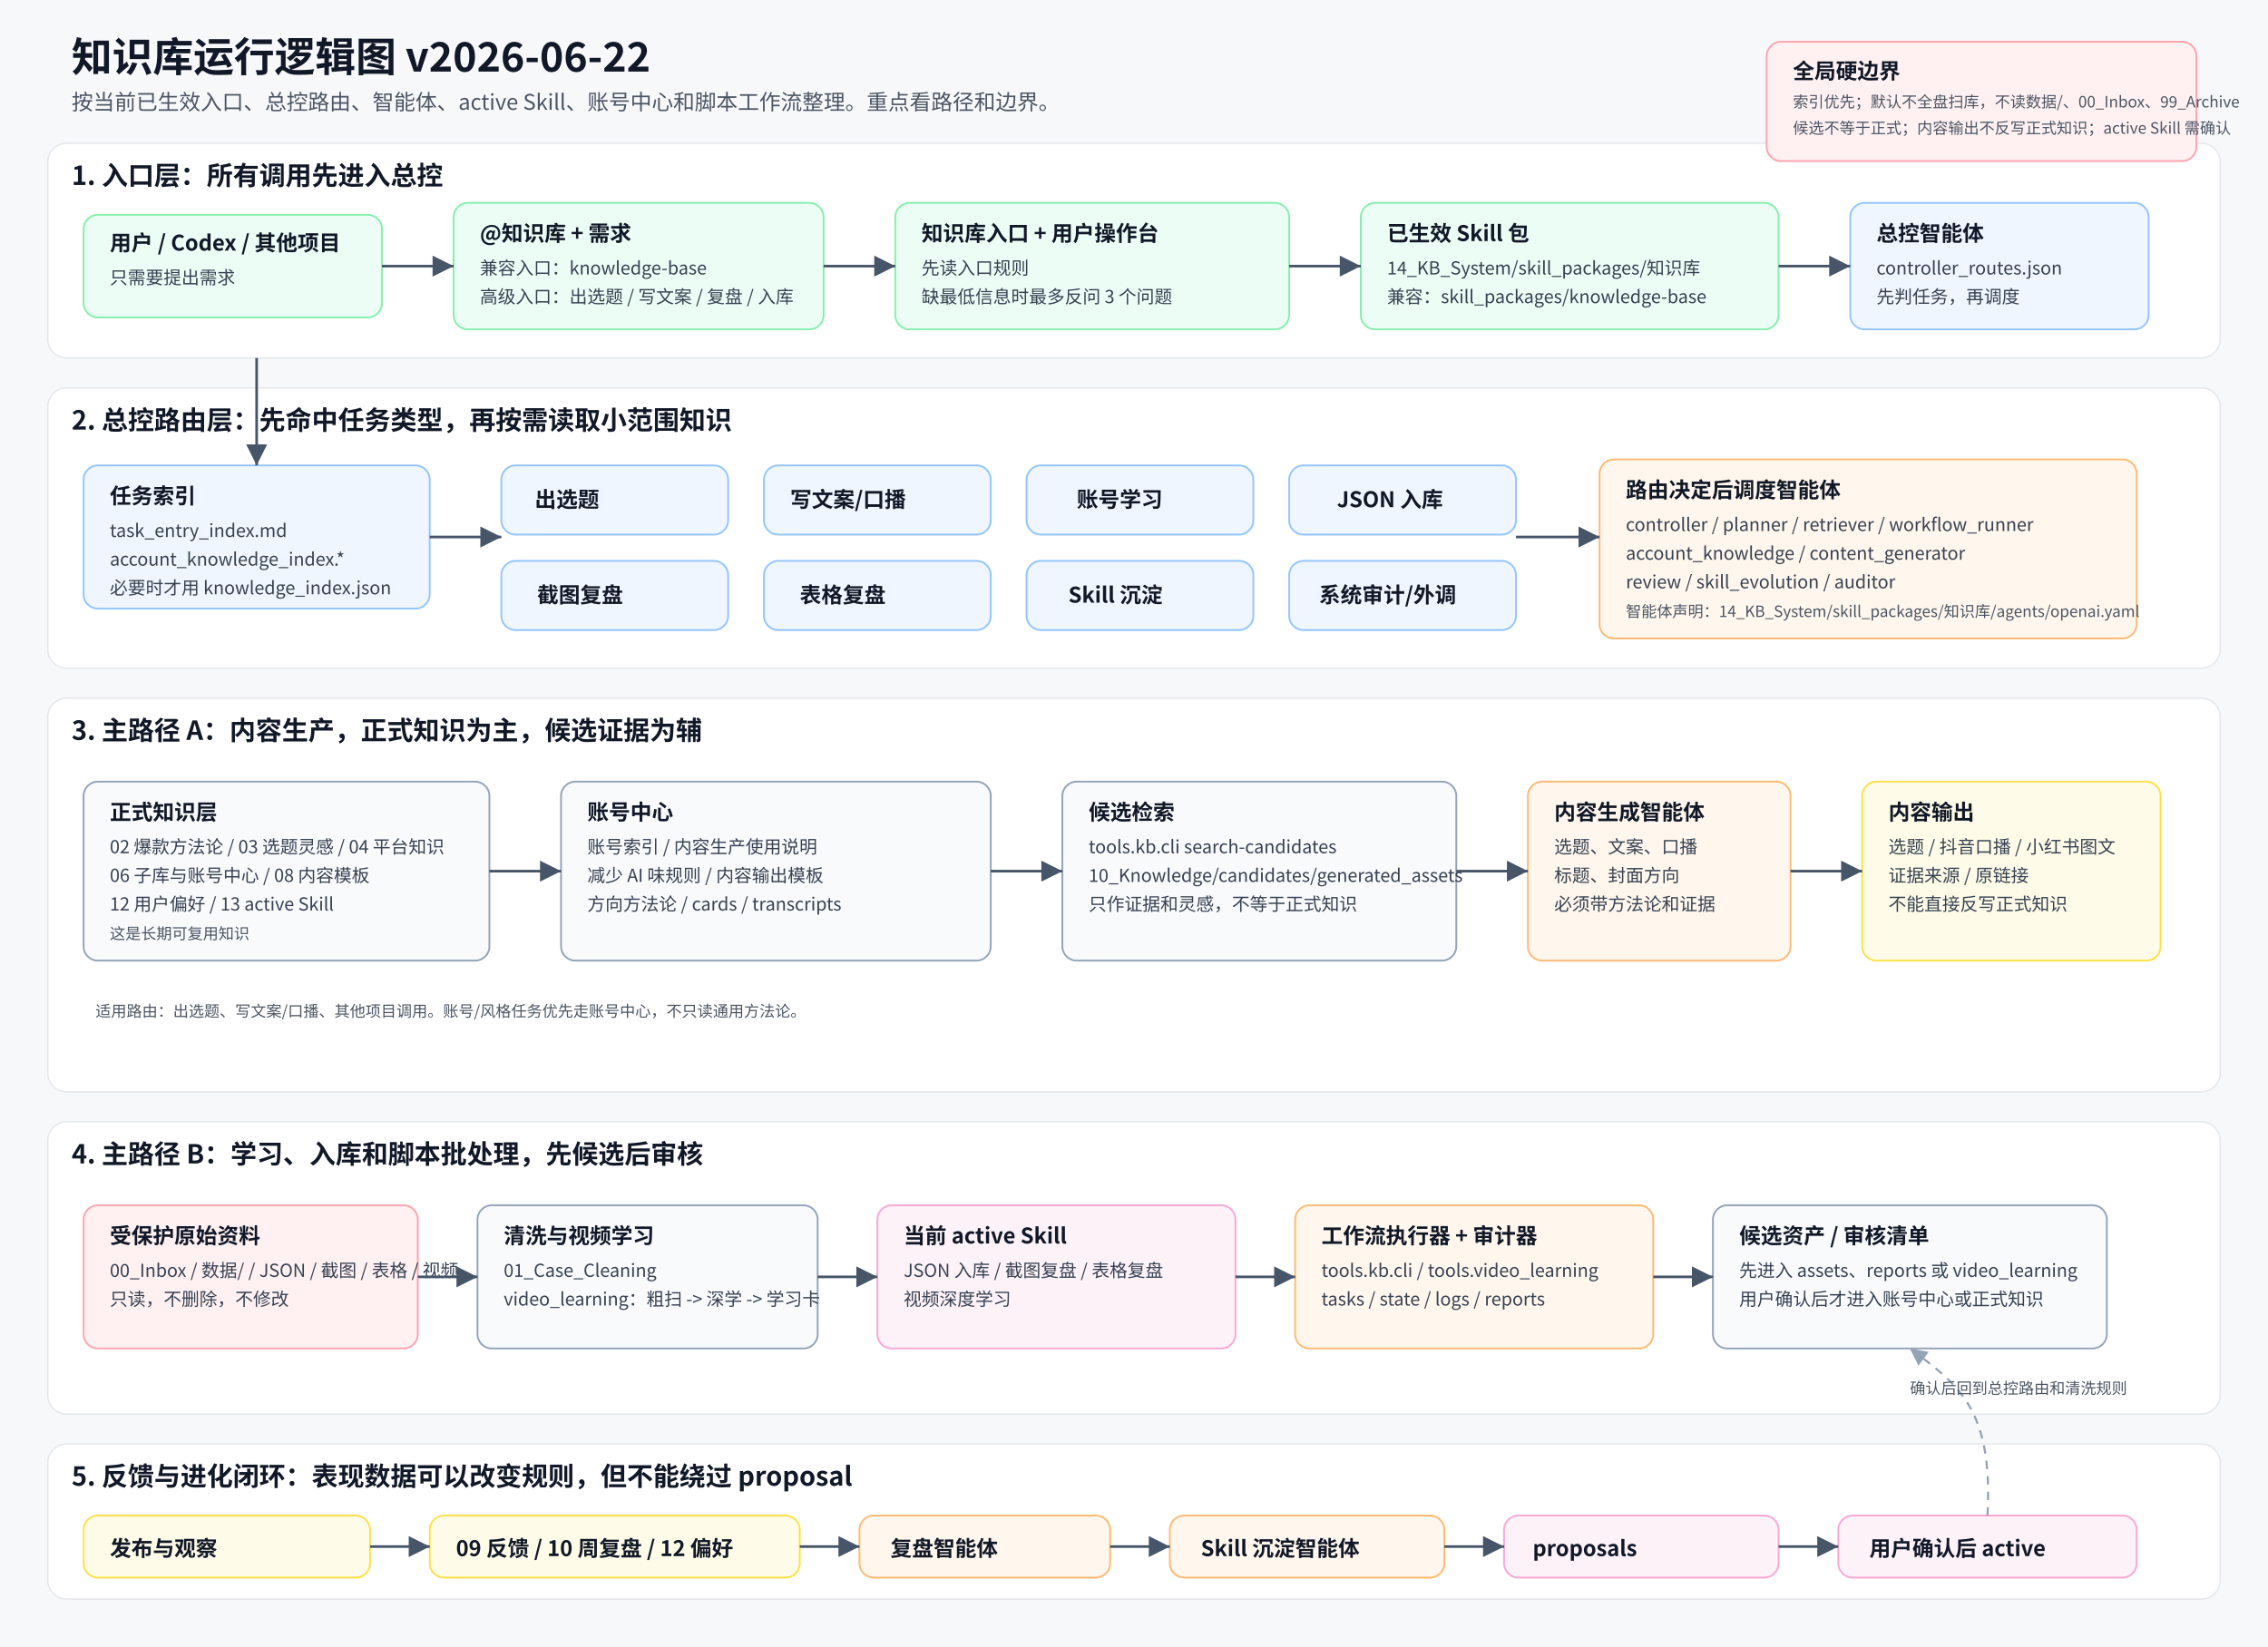
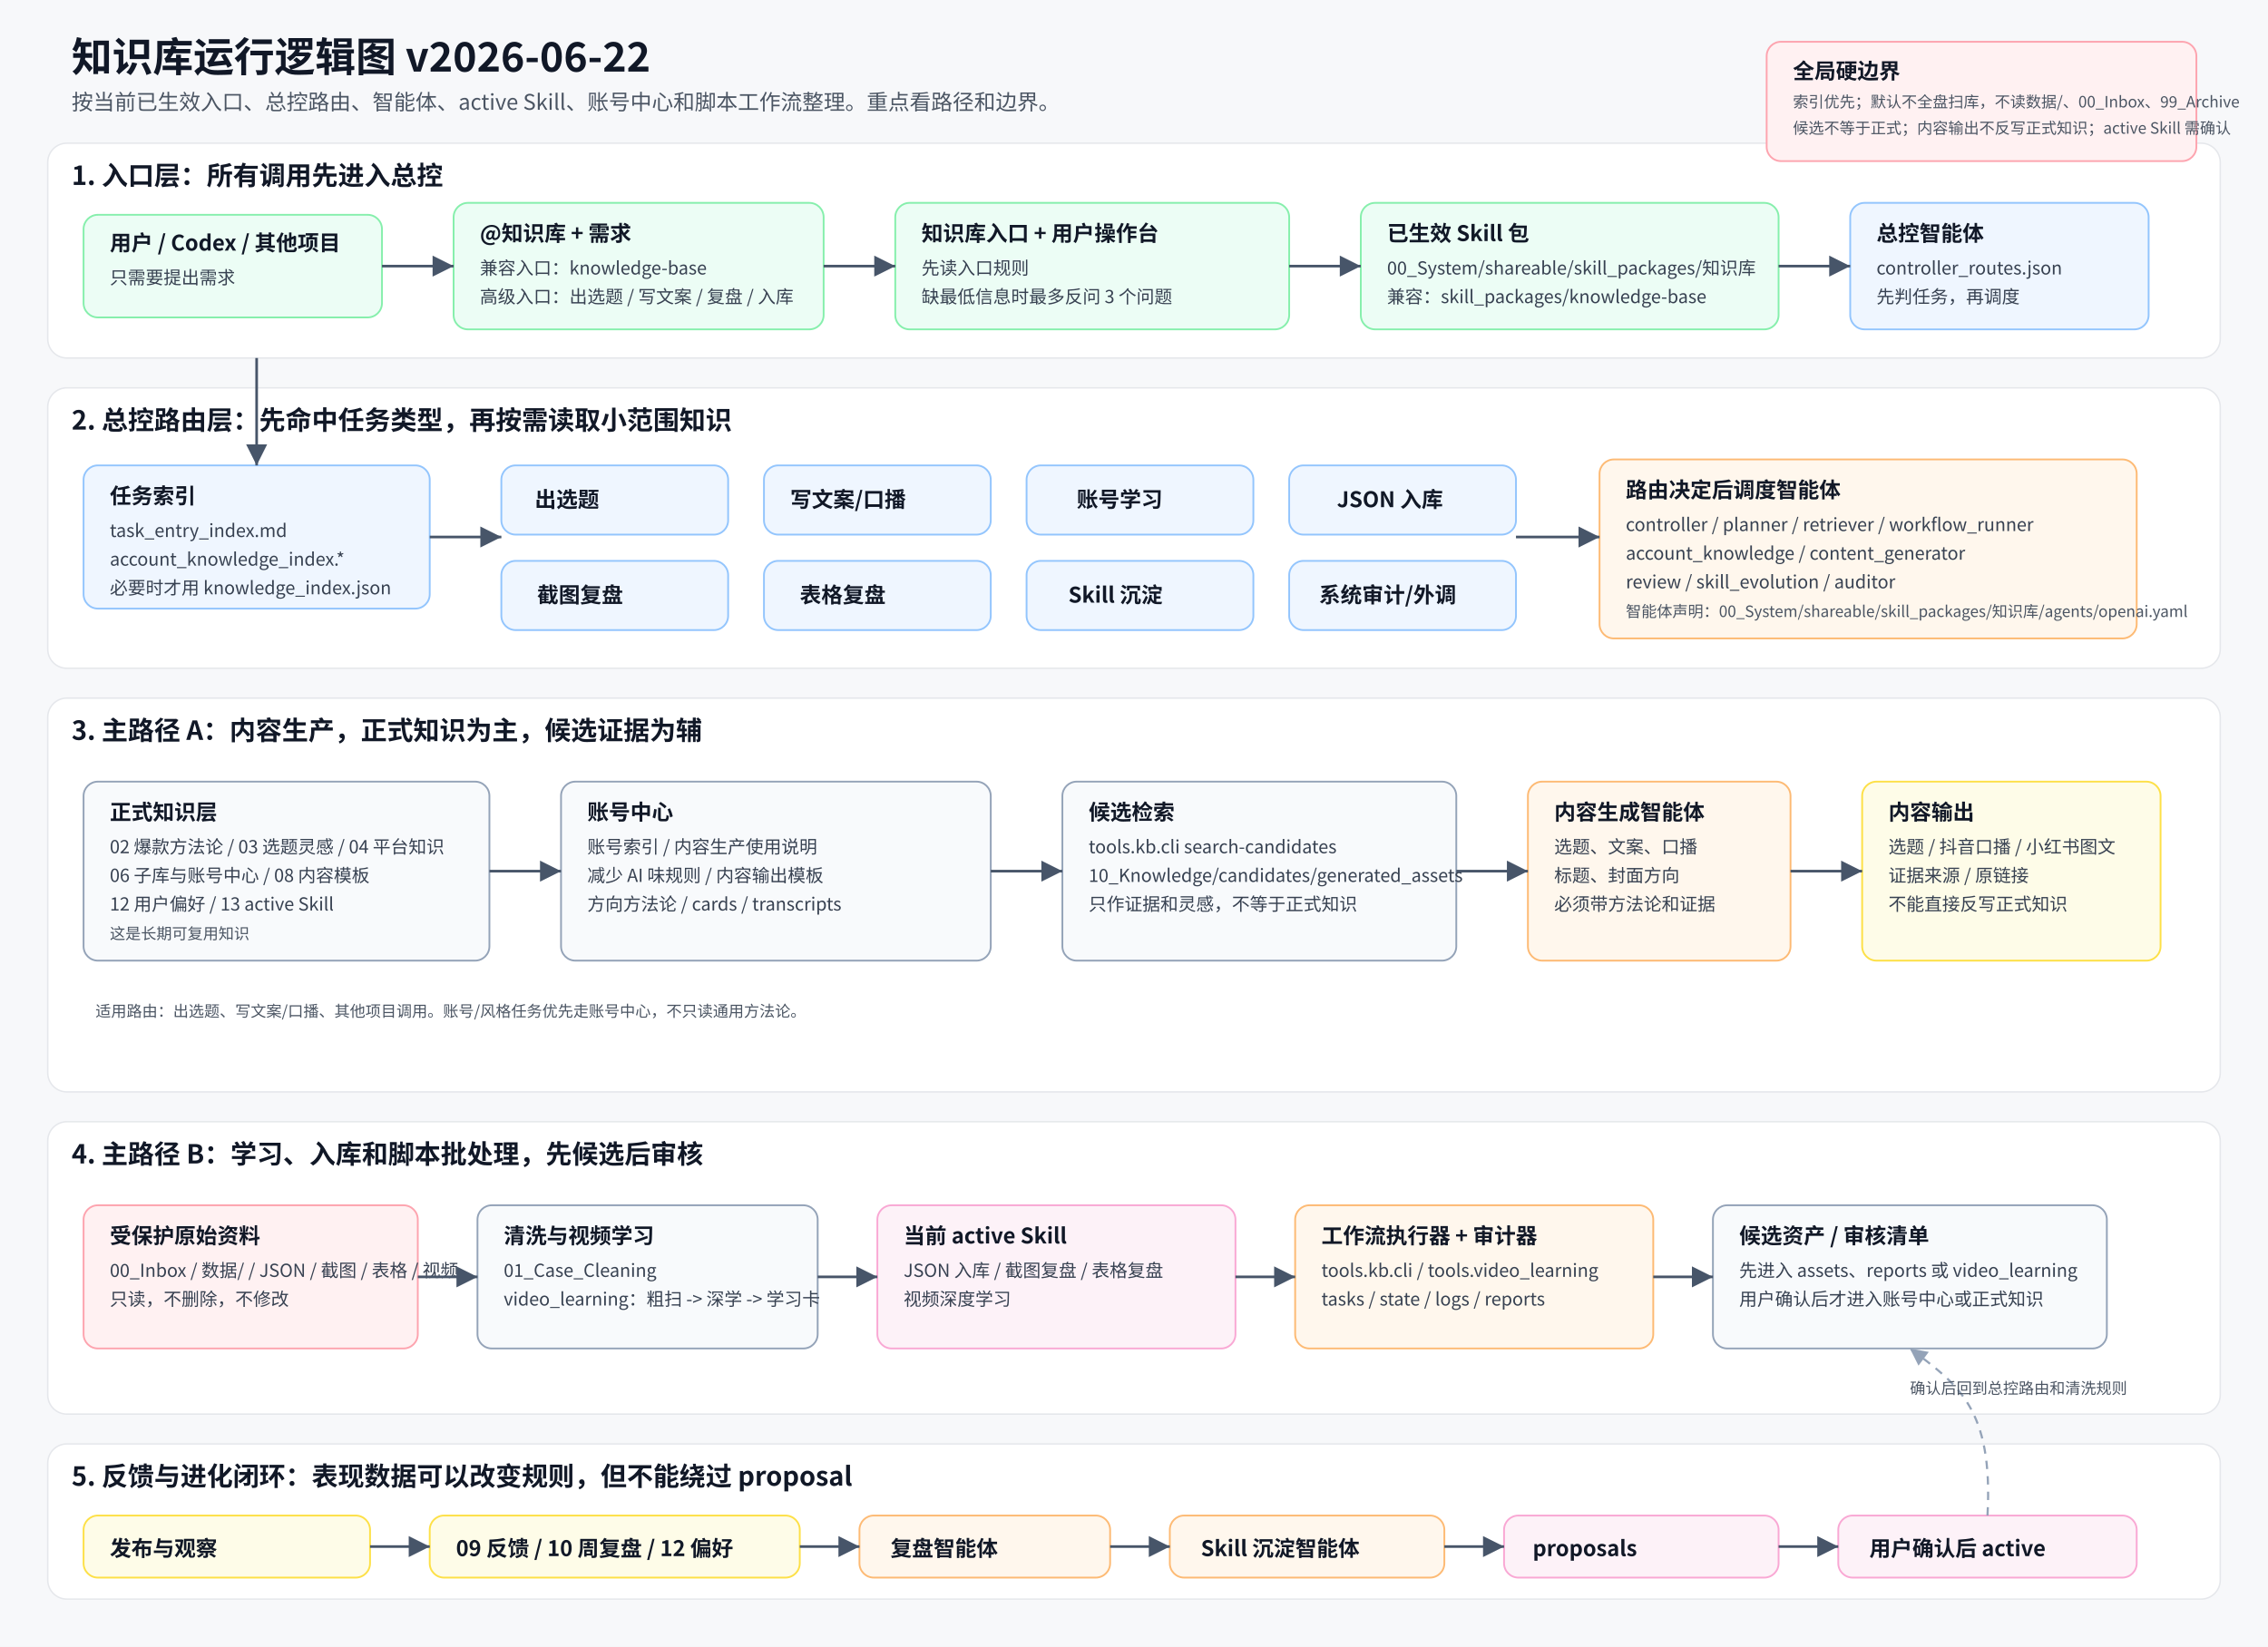
<svg xmlns="http://www.w3.org/2000/svg" width="1900" height="1380" viewBox="0 0 1900 1380">
  <defs>
    <style>
      .bg { fill: #f7f8fa; }
      .title { font: 700 34px -apple-system, BlinkMacSystemFont, "PingFang SC", "Noto Sans CJK SC", Arial, sans-serif; fill: #111827; }
      .sub { font: 400 18px -apple-system, BlinkMacSystemFont, "PingFang SC", "Noto Sans CJK SC", Arial, sans-serif; fill: #4b5563; }
      .lane-title { font: 700 22px -apple-system, BlinkMacSystemFont, "PingFang SC", "Noto Sans CJK SC", Arial, sans-serif; fill: #111827; }
      .box-title { font: 700 18px -apple-system, BlinkMacSystemFont, "PingFang SC", "Noto Sans CJK SC", Arial, sans-serif; fill: #111827; }
      .box-text { font: 400 15px -apple-system, BlinkMacSystemFont, "PingFang SC", "Noto Sans CJK SC", Arial, sans-serif; fill: #374151; }
      .small { font: 400 13px -apple-system, BlinkMacSystemFont, "PingFang SC", "Noto Sans CJK SC", Arial, sans-serif; fill: #4b5563; }
      .card { fill: #ffffff; stroke: #cbd5e1; stroke-width: 1.5; rx: 12; }
      .entry { fill: #ecfdf5; stroke: #86efac; }
      .route { fill: #eff6ff; stroke: #93c5fd; }
      .agent { fill: #fff7ed; stroke: #fdba74; }
      .asset { fill: #f8fafc; stroke: #94a3b8; }
      .skill { fill: #fdf2f8; stroke: #f9a8d4; }
      .out { fill: #fefce8; stroke: #fde047; }
      .rule { fill: #fff1f2; stroke: #fda4af; }
      .lane { fill: #ffffff; stroke: #e5e7eb; stroke-width: 1.2; rx: 16; }
      .arrow { stroke: #475569; stroke-width: 2.2; fill: none; marker-end: url(#arrow); }
      .soft-arrow { stroke: #94a3b8; stroke-width: 1.8; fill: none; marker-end: url(#arrow-soft); stroke-dasharray: 7 6; }
    </style>
    <marker id="arrow" markerWidth="12" markerHeight="12" refX="10" refY="6" orient="auto">
      <path d="M2,2 L10,6 L2,10 Z" fill="#475569" />
    </marker>
    <marker id="arrow-soft" markerWidth="12" markerHeight="12" refX="10" refY="6" orient="auto">
      <path d="M2,2 L10,6 L2,10 Z" fill="#94a3b8" />
    </marker>
  </defs>
  <rect class="bg" x="0" y="0" width="1900" height="1380" />
  <text class="title" x="60" y="60">知识库运行逻辑图 v2026-06-22</text>
  <text class="sub" x="60" y="92">按当前已生效入口、总控路由、智能体、active Skill、账号中心和脚本工作流整理。重点看路径和边界。</text>
  <rect class="lane" x="40" y="120" width="1820" height="180" />
  <text class="lane-title" x="60" y="155">1. 入口层：所有调用先进入总控</text>
  <rect class="card entry" x="70" y="180" width="250" height="86" />
  <text class="box-title" x="92" y="210">用户 / Codex / 其他项目</text>
  <text class="box-text" x="92" y="238">只需要提出需求</text>
  <rect class="card entry" x="380" y="170" width="310" height="106" />
  <text class="box-title" x="402" y="202">@知识库 + 需求</text>
  <text class="box-text" x="402" y="230">兼容入口：knowledge-base</text>
  <text class="box-text" x="402" y="254">高级入口：出选题 / 写文案 / 复盘 / 入库</text>
  <rect class="card entry" x="750" y="170" width="330" height="106" />
  <text class="box-title" x="772" y="202">知识库入口 + 用户操作台</text>
  <text class="box-text" x="772" y="230">先读入口规则</text>
  <text class="box-text" x="772" y="254">缺最低信息时最多反问 3 个问题</text>
  <rect class="card entry" x="1140" y="170" width="350" height="106" />
  <text class="box-title" x="1162" y="202">已生效 Skill 包</text>
-   <text class="box-text" x="1162" y="230">14_KB_System/skill_packages/知识库</text>
+   <text class="box-text" x="1162" y="230">00_System/shareable/skill_packages/知识库</text>
  <text class="box-text" x="1162" y="254">兼容：skill_packages/knowledge-base</text>
  <rect class="card route" x="1550" y="170" width="250" height="106" />
  <text class="box-title" x="1572" y="202">总控智能体</text>
  <text class="box-text" x="1572" y="230">controller_routes.json</text>
  <text class="box-text" x="1572" y="254">先判任务，再调度</text>
  <path class="arrow" d="M320 223 H380" />
  <path class="arrow" d="M690 223 H750" />
  <path class="arrow" d="M1080 223 H1140" />
  <path class="arrow" d="M1490 223 H1550" />
  <rect class="lane" x="40" y="325" width="1820" height="235" />
  <text class="lane-title" x="60" y="360">2. 总控路由层：先命中任务类型，再按需读取小范围知识</text>
  <rect class="card route" x="70" y="390" width="290" height="120" />
  <text class="box-title" x="92" y="422">任务索引</text>
  <text class="box-text" x="92" y="450">task_entry_index.md</text>
  <text class="box-text" x="92" y="474">account_knowledge_index.*</text>
  <text class="box-text" x="92" y="498">必要时才用 knowledge_index.json</text>
  <rect class="card route" x="420" y="390" width="190" height="58" />
  <text class="box-title" x="448" y="425">出选题</text>
  <rect class="card route" x="640" y="390" width="190" height="58" />
  <text class="box-title" x="662" y="425">写文案/口播</text>
  <rect class="card route" x="860" y="390" width="190" height="58" />
  <text class="box-title" x="902" y="425">账号学习</text>
  <rect class="card route" x="1080" y="390" width="190" height="58" />
  <text class="box-title" x="1120" y="425">JSON 入库</text>
  <rect class="card route" x="420" y="470" width="190" height="58" />
  <text class="box-title" x="450" y="505">截图复盘</text>
  <rect class="card route" x="640" y="470" width="190" height="58" />
  <text class="box-title" x="670" y="505">表格复盘</text>
  <rect class="card route" x="860" y="470" width="190" height="58" />
  <text class="box-title" x="895" y="505">Skill 沉淀</text>
  <rect class="card route" x="1080" y="470" width="190" height="58" />
  <text class="box-title" x="1105" y="505">系统审计/外调</text>
  <rect class="card agent" x="1340" y="385" width="450" height="150" />
  <text class="box-title" x="1362" y="417">路由决定后调度智能体</text>
  <text class="box-text" x="1362" y="445">controller / planner / retriever / workflow_runner</text>
  <text class="box-text" x="1362" y="469">account_knowledge / content_generator</text>
  <text class="box-text" x="1362" y="493">review / skill_evolution / auditor</text>
-   <text class="small" x="1362" y="517">智能体声明：14_KB_System/skill_packages/知识库/agents/openai.yaml</text>
+   <text class="small" x="1362" y="517">智能体声明：00_System/shareable/skill_packages/知识库/agents/openai.yaml</text>
  <path class="arrow" d="M215 300 V390" />
  <path class="arrow" d="M360 450 H420" />
  <path class="arrow" d="M1270 450 H1340" />
  <rect class="lane" x="40" y="585" width="1820" height="330" />
  <text class="lane-title" x="60" y="620">3. 主路径 A：内容生产，正式知识为主，候选证据为辅</text>
  <rect class="card asset" x="70" y="655" width="340" height="150" />
  <text class="box-title" x="92" y="687">正式知识层</text>
  <text class="box-text" x="92" y="715">02 爆款方法论 / 03 选题灵感 / 04 平台知识</text>
  <text class="box-text" x="92" y="739">06 子库与账号中心 / 08 内容模板</text>
  <text class="box-text" x="92" y="763">12 用户偏好 / 13 active Skill</text>
  <text class="small" x="92" y="787">这是长期可复用知识</text>
  <rect class="card asset" x="470" y="655" width="360" height="150" />
  <text class="box-title" x="492" y="687">账号中心</text>
  <text class="box-text" x="492" y="715">账号索引 / 内容生产使用说明</text>
  <text class="box-text" x="492" y="739">减少 AI 味规则 / 内容输出模板</text>
  <text class="box-text" x="492" y="763">方向方法论 / cards / transcripts</text>
  <rect class="card asset" x="890" y="655" width="330" height="150" />
  <text class="box-title" x="912" y="687">候选检索</text>
  <text class="box-text" x="912" y="715">tools.kb.cli search-candidates</text>
  <text class="box-text" x="912" y="739">10_Knowledge/candidates/generated_assets</text>
  <text class="box-text" x="912" y="763">只作证据和灵感，不等于正式知识</text>
  <rect class="card agent" x="1280" y="655" width="220" height="150" />
  <text class="box-title" x="1302" y="687">内容生成智能体</text>
  <text class="box-text" x="1302" y="715">选题、文案、口播</text>
  <text class="box-text" x="1302" y="739">标题、封面方向</text>
  <text class="box-text" x="1302" y="763">必须带方法论和证据</text>
  <rect class="card out" x="1560" y="655" width="250" height="150" />
  <text class="box-title" x="1582" y="687">内容输出</text>
  <text class="box-text" x="1582" y="715">选题 / 抖音口播 / 小红书图文</text>
  <text class="box-text" x="1582" y="739">证据来源 / 原链接</text>
  <text class="box-text" x="1582" y="763">不能直接反写正式知识</text>
  <path class="arrow" d="M410 730 H470" />
  <path class="arrow" d="M830 730 H890" />
  <path class="arrow" d="M1220 730 H1280" />
  <path class="arrow" d="M1500 730 H1560" />
  <text class="small" x="80" y="852">适用路由：出选题、写文案/口播、其他项目调用。账号/风格任务优先走账号中心，不只读通用方法论。</text>
  <rect class="lane" x="40" y="940" width="1820" height="245" />
  <text class="lane-title" x="60" y="975">4. 主路径 B：学习、入库和脚本批处理，先候选后审核</text>
  <rect class="card rule" x="70" y="1010" width="280" height="120" />
  <text class="box-title" x="92" y="1042">受保护原始资料</text>
  <text class="box-text" x="92" y="1070">00_Inbox / 数据/ / JSON / 截图 / 表格 / 视频</text>
  <text class="box-text" x="92" y="1094">只读，不删除，不修改</text>
  <rect class="card asset" x="400" y="1010" width="285" height="120" />
  <text class="box-title" x="422" y="1042">清洗与视频学习</text>
  <text class="box-text" x="422" y="1070">01_Case_Cleaning</text>
  <text class="box-text" x="422" y="1094">video_learning：粗扫 -&gt; 深学 -&gt; 学习卡</text>
  <rect class="card skill" x="735" y="1010" width="300" height="120" />
  <text class="box-title" x="757" y="1042">当前 active Skill</text>
  <text class="box-text" x="757" y="1070">JSON 入库 / 截图复盘 / 表格复盘</text>
  <text class="box-text" x="757" y="1094">视频深度学习</text>
  <rect class="card agent" x="1085" y="1010" width="300" height="120" />
  <text class="box-title" x="1107" y="1042">工作流执行器 + 审计器</text>
  <text class="box-text" x="1107" y="1070">tools.kb.cli / tools.video_learning</text>
  <text class="box-text" x="1107" y="1094">tasks / state / logs / reports</text>
  <rect class="card asset" x="1435" y="1010" width="330" height="120" />
  <text class="box-title" x="1457" y="1042">候选资产 / 审核清单</text>
  <text class="box-text" x="1457" y="1070">先进入 assets、reports 或 video_learning</text>
  <text class="box-text" x="1457" y="1094">用户确认后才进入账号中心或正式知识</text>
  <path class="arrow" d="M350 1070 H400" />
  <path class="arrow" d="M685 1070 H735" />
  <path class="arrow" d="M1035 1070 H1085" />
  <path class="arrow" d="M1385 1070 H1435" />
  <rect class="lane" x="40" y="1210" width="1820" height="130" />
  <text class="lane-title" x="60" y="1245">5. 反馈与进化闭环：表现数据可以改变规则，但不能绕过 proposal</text>
  <rect class="card out" x="70" y="1270" width="240" height="52" />
  <text class="box-title" x="92" y="1304">发布与观察</text>
  <rect class="card out" x="360" y="1270" width="310" height="52" />
  <text class="box-title" x="382" y="1304">09 反馈 / 10 周复盘 / 12 偏好</text>
  <rect class="card agent" x="720" y="1270" width="210" height="52" />
  <text class="box-title" x="746" y="1304">复盘智能体</text>
  <rect class="card agent" x="980" y="1270" width="230" height="52" />
  <text class="box-title" x="1006" y="1304">Skill 沉淀智能体</text>
  <rect class="card skill" x="1260" y="1270" width="230" height="52" />
  <text class="box-title" x="1284" y="1304">proposals</text>
  <rect class="card skill" x="1540" y="1270" width="250" height="52" />
  <text class="box-title" x="1566" y="1304">用户确认后 active</text>
  <path class="arrow" d="M310 1296 H360" />
  <path class="arrow" d="M670 1296 H720" />
  <path class="arrow" d="M930 1296 H980" />
  <path class="arrow" d="M1210 1296 H1260" />
  <path class="arrow" d="M1490 1296 H1540" />
  <path class="soft-arrow" d="M1665 1270 C1670 1180 1640 1160 1600 1130" />
  <text class="small" x="1600" y="1168">确认后回到总控路由和清洗规则</text>
  <rect class="card rule" x="1480" y="35" width="360" height="100" />
  <text class="box-title" x="1502" y="66">全局硬边界</text>
  <text class="small" x="1502" y="90">索引优先；默认不全盘扫库，不读数据/、00_Inbox、99_Archive</text>
  <text class="small" x="1502" y="112">候选不等于正式；内容输出不反写正式知识；active Skill 需确认</text>
</svg>
